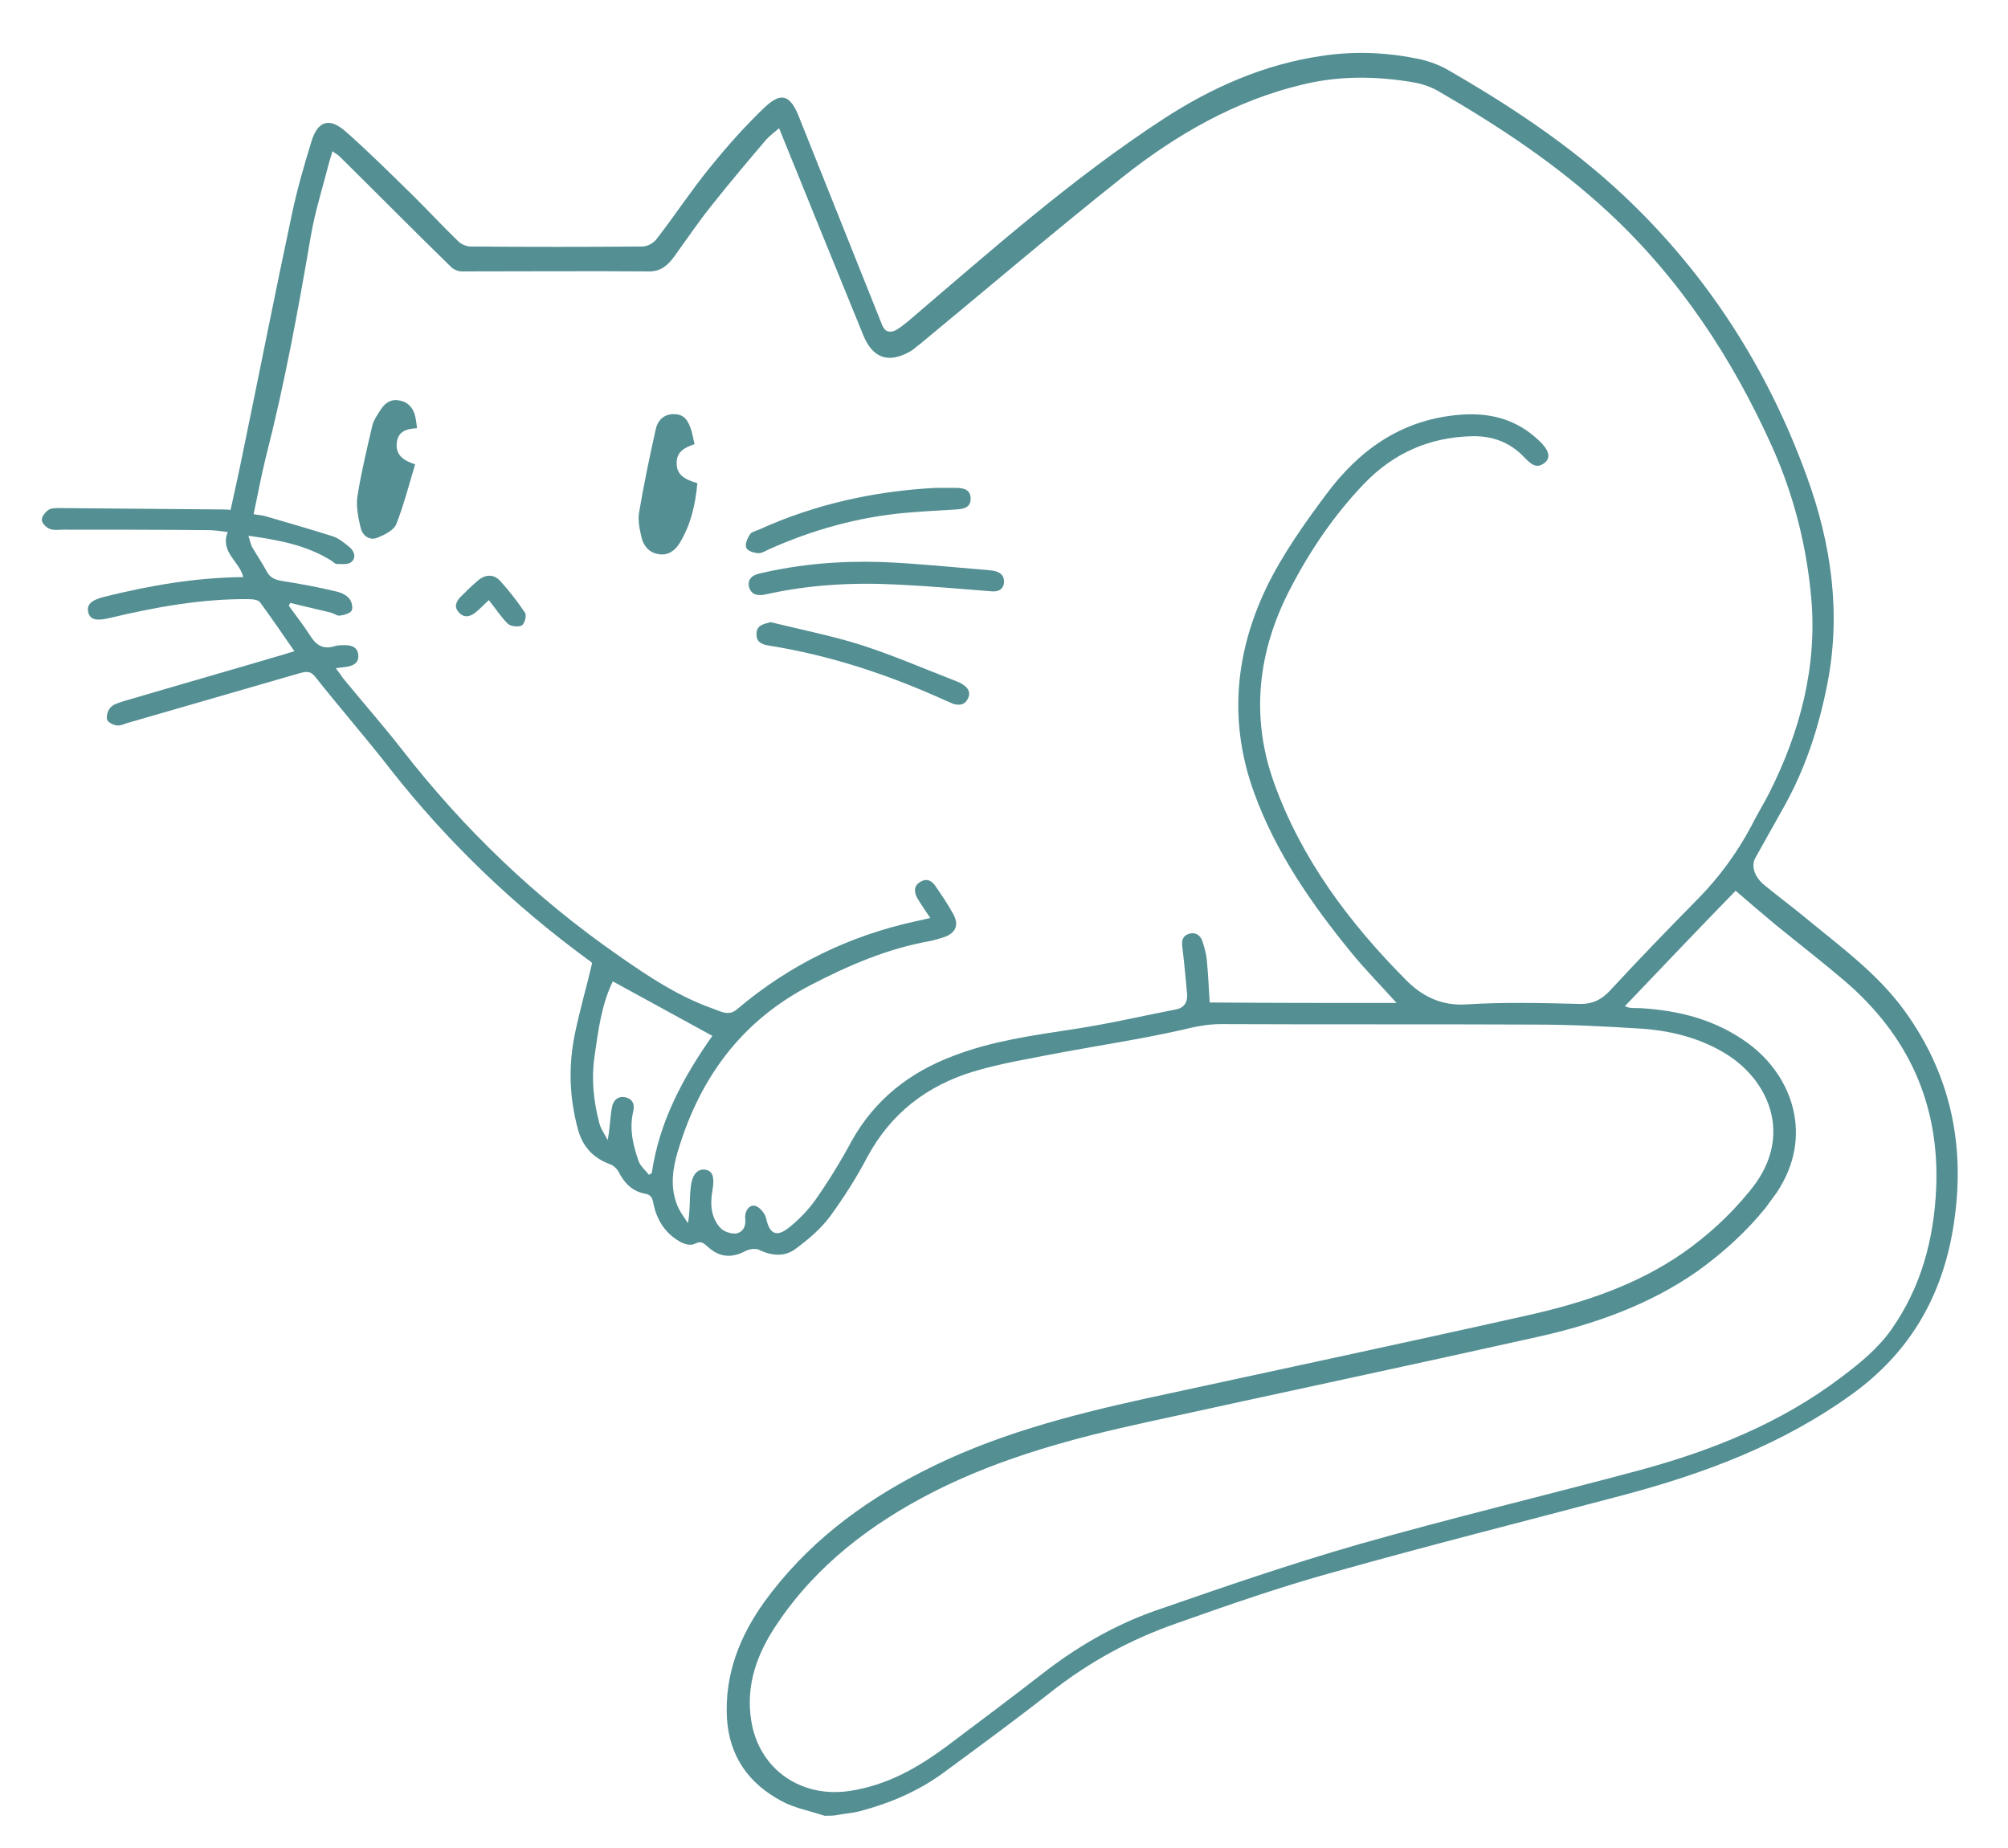
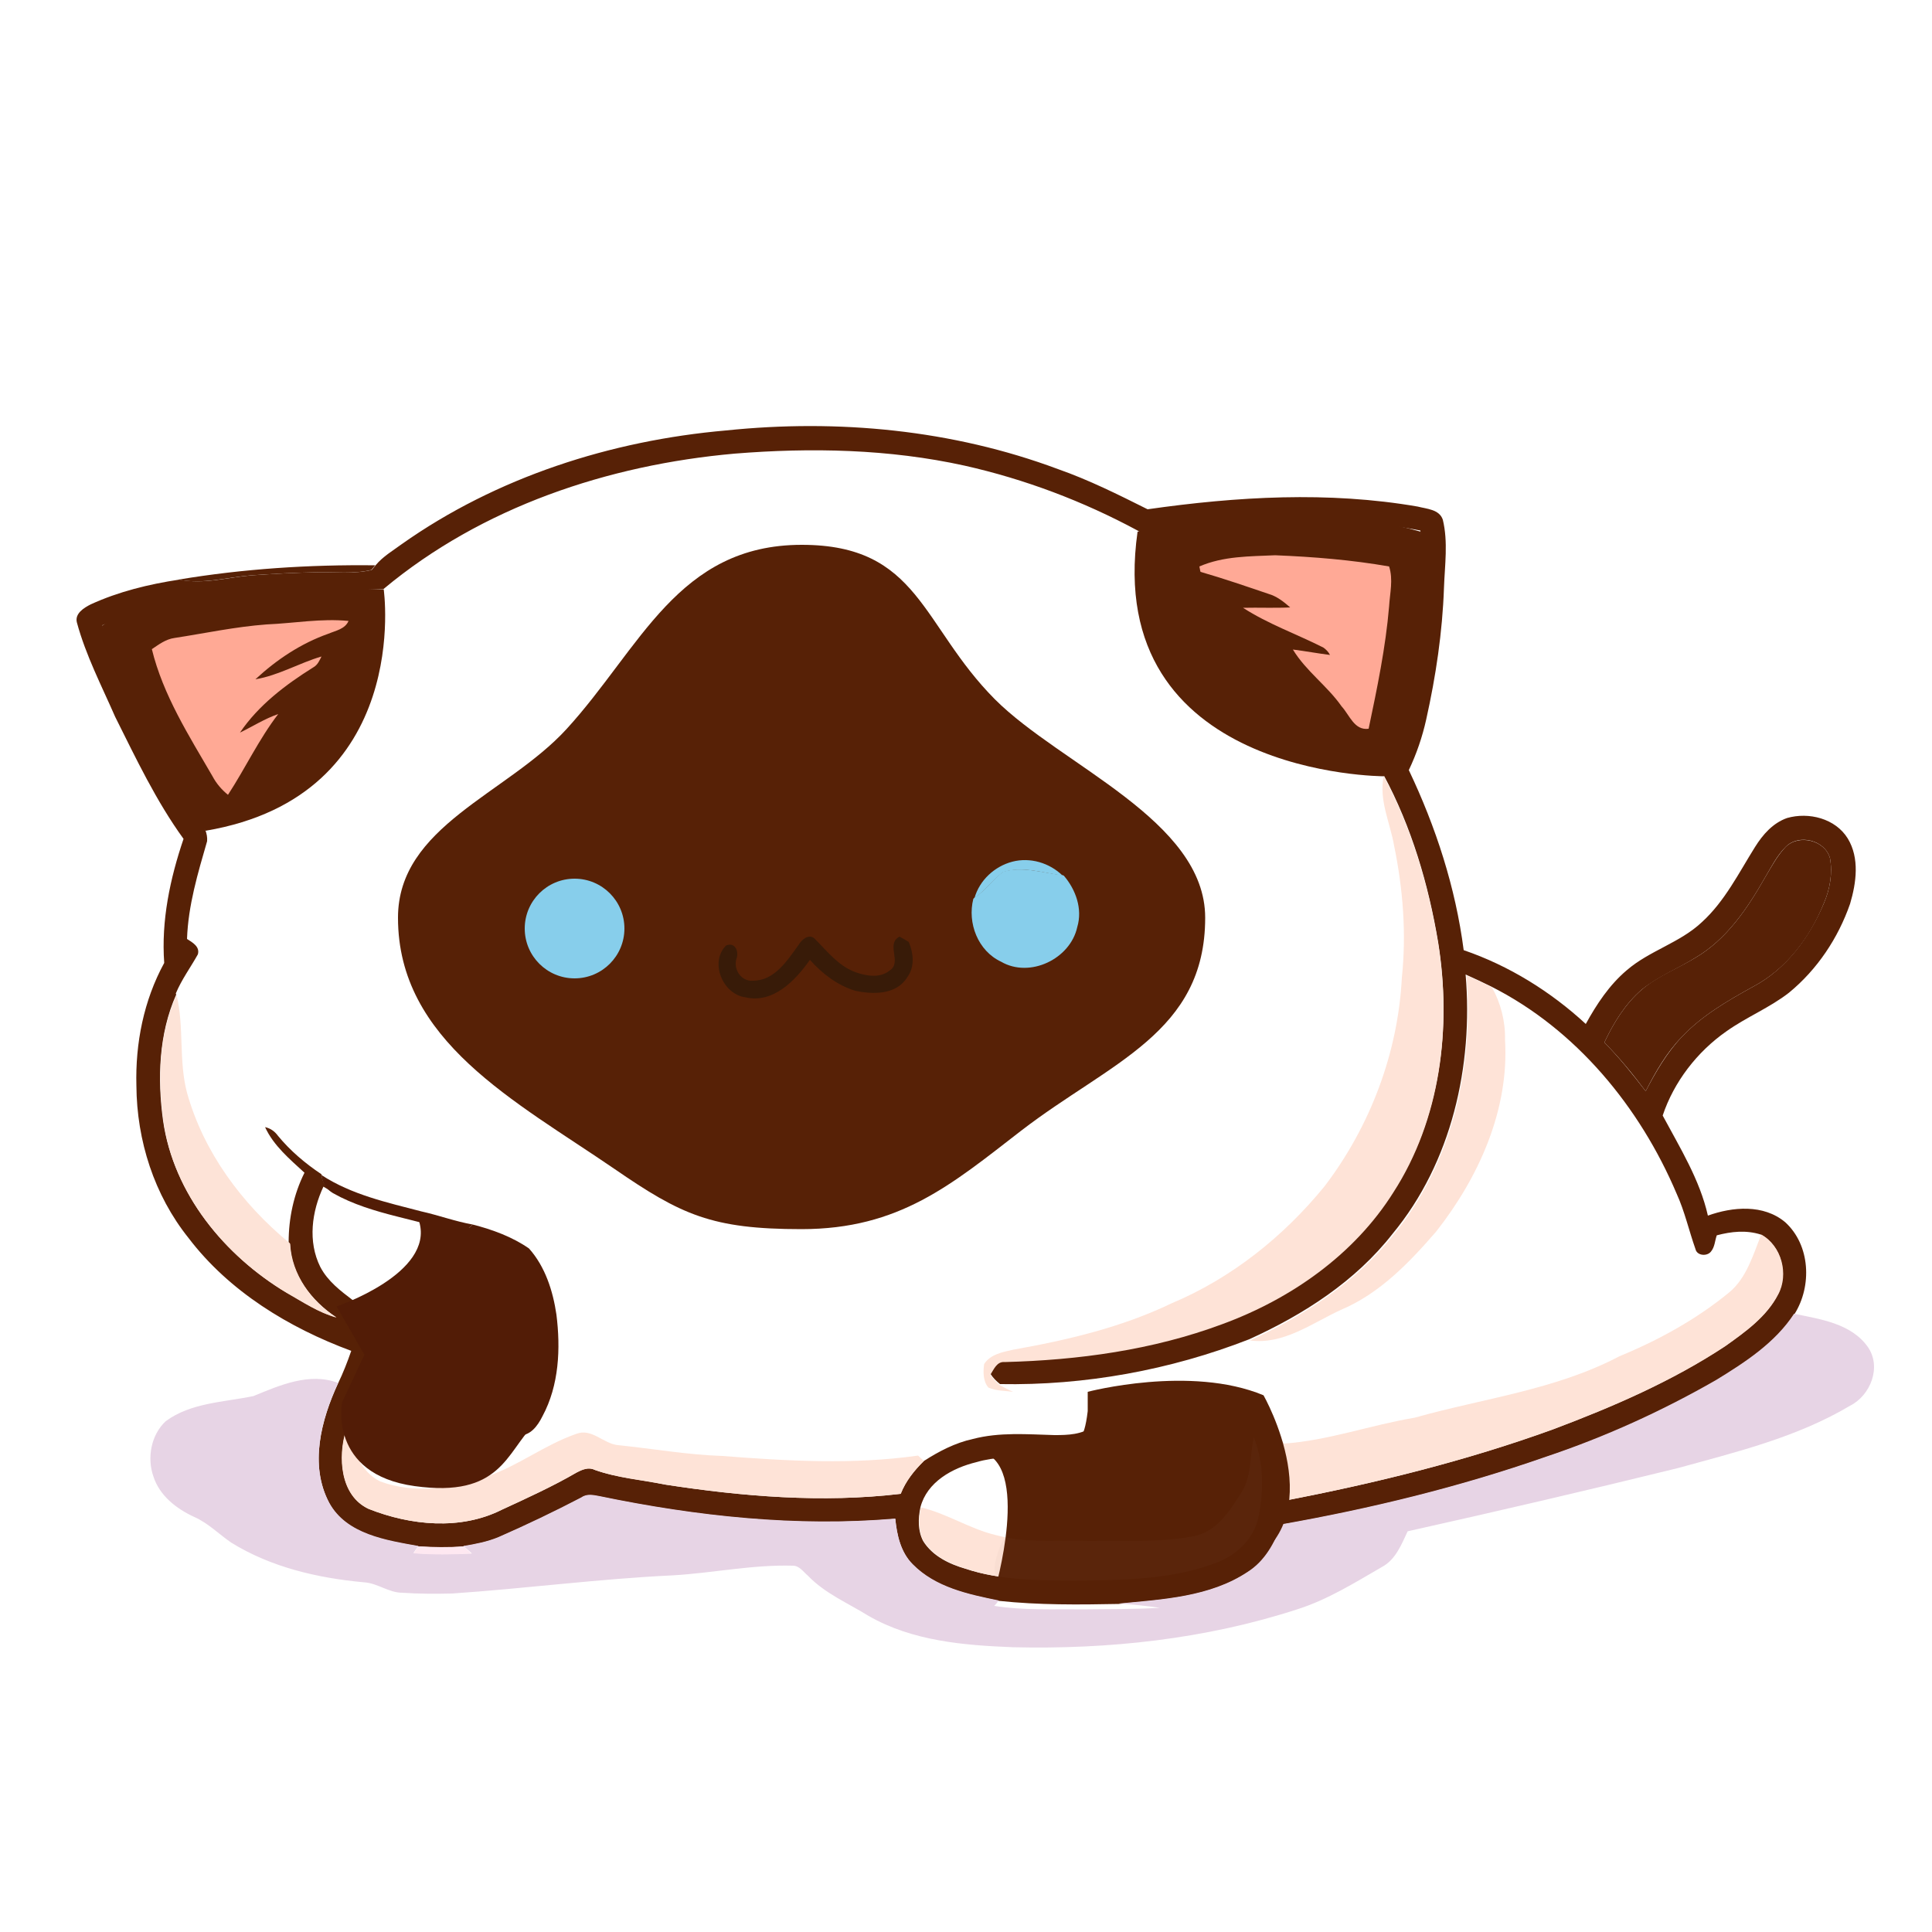
- <svg xmlns="http://www.w3.org/2000/svg" version="1.1" id="Layer_1" x="0px" y="0px" viewBox="0 0 427.6 393.4" style="enable-background:new 0 0 427.6 393.4;" xml:space="preserve">
+ <svg xmlns="http://www.w3.org/2000/svg" version="1.1" id="Layer_1" x="0px" y="0px" viewBox="0 0 500 500" style="enable-background:new 0 0 500 500;" xml:space="preserve">
  <style type="text/css">
- 	.st0{fill:#538F93;}
+ 	.st0{fill:#572106;}
+ 	.st1{fill:#FFA996;}
+ 	.st2{fill:#87CEEB;}
+ 	.st3{fill:#521C06;}
+ 	.st4{fill:#FFA995;}
+ 	.st5{fill:#FEE3D7;}
+ 	.st6{fill:#381B08;}
+ 	.st7{fill:#FDE3D7;}
+ 	.st8{fill:#E7D4E5;}
+ 	.st9{fill:#FEE8F1;}
+ 	.st10{opacity:5.000000e-02;fill:#9A7969;}
</style>
+   <path class="st0" d="M53.2,215c0,0-21.8-27.6-26.7-53.1c0,0,13.5-11.2,72.8-9.4C99.3,152.4,107,205.9,53.2,215z" />
+   <path class="st0" d="M294.4,137.6c0,0,37.3-10.2,73.3,0c0,0,5.4,43.2-9.5,63.3C358.1,200.9,285.4,200.9,294.4,137.6z" />
  <g>
-     <path class="st0" d="M175.6,386.7c-3-1-6.3-1.6-9.1-3.1c-7-3.7-11.2-9.5-11.7-17.7c-0.5-9.3,2.7-17.4,8-24.8   c8.8-12.1,20.3-20.9,33.6-27.7c15-7.7,31-11.9,47.3-15.5c27.2-5.9,54.5-11.7,81.7-17.8c11.6-2.6,22.9-6.3,32.9-13.2   c5.3-3.7,10-8,14.1-13c0.3-0.3,0.5-0.7,0.8-1c8.5-10.9,3.7-22.5-5.4-28.3c-5.4-3.4-11.5-5-17.8-5.5c-7.8-0.5-15.5-0.9-23.3-0.9   c-22.3-0.1-44.6,0-66.8-0.1c-2.9,0-5.6,0.6-8.5,1.3c-8.5,1.9-17.1,3.2-25.7,4.8c-6.1,1.2-12.4,2.2-18.4,4   c-9.9,3-17.6,8.9-22.6,18.2c-2.3,4.4-5,8.6-7.9,12.6c-2,2.7-4.6,4.9-7.3,6.9c-2.3,1.8-5.1,1.6-7.8,0.3c-0.8-0.4-2.1-0.2-2.9,0.2   c-3,1.6-5.6,1.4-8.1-0.9c-0.9-0.8-1.4-1.3-2.8-0.6c-0.7,0.4-2,0.1-2.8-0.3c-3.4-1.8-5.3-4.8-6-8.5c-0.2-1.1-0.6-1.7-1.8-1.9   c-2.7-0.5-4.4-2.3-5.6-4.7c-0.4-0.7-1.2-1.4-1.9-1.6c-3.5-1.3-5.7-3.7-6.7-7.3c-1.9-6.9-2.1-13.8-0.6-20.8c1-4.8,2.4-9.6,3.6-14.7   c-0.1-0.1-0.5-0.5-1-0.8c-15.8-11.6-29.8-25-41.9-40.4c-5.2-6.7-10.8-13.1-16.1-19.8c-1.1-1.4-2.2-1-3.4-0.7   c-12.1,3.5-24.2,7-36.3,10.5c-0.8,0.2-1.7,0.7-2.5,0.6c-0.8-0.1-2-0.7-2.1-1.3c-0.2-0.8,0.2-2,0.8-2.6c0.6-0.6,1.6-0.9,2.5-1.2   c11.5-3.4,23.1-6.7,34.6-10.1c0.6-0.2,1.2-0.4,2-0.6c-2.5-3.6-4.8-7-7.3-10.4c-0.4-0.6-1.7-0.7-2.5-0.7c-10-0.1-19.8,1.7-29.5,4   c-2.9,0.7-4.2,0.4-4.6-1.2c-0.4-1.6,0.6-2.6,3.4-3.3c9.7-2.4,19.4-4.1,29.6-4.2c-0.8-3.4-5-5.3-3.3-9.6c-1.6-0.2-2.9-0.4-4.3-0.4   c-10.2-0.1-20.5-0.1-30.7-0.1c-1,0-2.1,0.2-3-0.2c-0.7-0.3-1.6-1.2-1.6-1.9c0-0.7,0.7-1.6,1.4-2.1c0.6-0.4,1.5-0.4,2.3-0.4   c11.6,0.1,23.2,0.2,34.8,0.3c0.5,0,1,0,1.7,0.1c0.9-4.1,1.8-8.1,2.6-12.1c3.5-16.9,6.8-33.7,10.4-50.6c1.1-5.3,2.6-10.5,4.2-15.7   c1.3-4.4,3.8-5.3,7.3-2.2c5.1,4.5,9.9,9.3,14.7,14c3.1,3.1,6.1,6.3,9.3,9.4c0.6,0.6,1.7,1.1,2.6,1.1c12.2,0.1,24.4,0.1,36.6,0   c1.1,0,2.5-0.8,3.1-1.7c3.8-4.9,7.2-10.1,11.1-14.9c3.7-4.6,7.6-9,11.9-13.1c3.5-3.3,5.4-2.5,7.2,2c5.9,14.8,11.8,29.5,17.7,44.3   c0.6,1.6,1.6,1.8,2.8,1.3c1-0.5,1.9-1.3,2.8-2c17.6-15,34.9-30.4,54.4-43.1c10.3-6.7,21.4-11.6,33.7-13.4c6.6-1,13.2-0.8,19.8,0.5   c2.3,0.4,4.7,1.2,6.7,2.3c13.4,7.7,26.3,16.2,37.6,26.8c17.9,16.8,30.9,37.1,39.2,60.1c5.2,14.3,7.3,29.1,4.3,44.2   c-1.8,9.1-4.6,17.8-9.2,26c-2,3.6-4.1,7.3-6.1,10.9c-0.9,1.6-0.3,3.9,1.8,5.7c2.9,2.4,5.9,4.6,8.8,7c7.5,6.2,15.4,11.9,21.2,19.9   c10.4,14.4,13.2,30.3,10.1,47.5c-2.6,14.1-9.4,25.5-21.3,34.1c-14.8,10.7-31.4,16.9-48.7,21.5c-20.7,5.5-41.4,10.7-62,16.5   c-11.2,3.1-22.1,6.9-33.1,10.8c-9.8,3.4-18.8,8.3-27,14.8c-7.4,5.8-14.9,11.3-22.5,16.9c-5.4,4-11.5,6.6-17.9,8.3   c-1.5,0.4-3.1,0.5-4.7,0.8C177.6,386.7,176.6,386.7,175.6,386.7z M297.4,213.6c-3.3-3.7-6.7-7.1-9.7-10.8   c-8.4-10.3-15.9-21.1-20.5-33.6c-5.6-15.1-4.3-29.9,2.5-44.1c3.4-7,8-13.5,12.7-19.8c6.9-9.3,15.7-15.7,27.7-16.9   c6.8-0.7,12.7,0.7,17.7,5.5c2,1.9,2.5,3.5,1.2,4.6c-1.9,1.6-3.2,0.1-4.4-1.1c-3-3.2-6.8-4.6-11.1-4.5c-9.1,0.2-16.8,3.6-23.1,10.2   c-6.3,6.6-11.4,14.1-15.6,22.2c-6.9,13.2-8.6,27.2-3.5,41.4c5.8,16.2,16,29.8,28,41.9c3.4,3.5,7.6,5.7,13.1,5.3   c7.9-0.5,15.9-0.3,23.8-0.1c2.9,0.1,4.9-0.9,6.8-3c6.1-6.6,12.4-13.1,18.7-19.5c4.5-4.6,8.2-9.7,11.2-15.3c1.2-2.4,2.6-4.7,3.8-7   c6.6-13.1,10.3-26.9,9-41.7c-1-11.1-3.7-21.8-8.3-32.1c-8.5-18.9-19.7-35.9-34.9-50c-11-10.2-23.4-18.4-36.4-25.9   c-1.6-0.9-3.5-1.5-5.3-1.8c-7.8-1.3-15.6-1.4-23.4,0.5c-14.3,3.4-26.8,10.6-38.2,19.6c-14.6,11.6-28.8,23.7-43.2,35.6   c-0.7,0.5-1.3,1.1-2.1,1.6c-4.7,2.7-8.1,1.5-10.1-3.5c-3.2-7.9-6.5-15.9-9.7-23.8c-2.7-6.7-5.4-13.3-8.2-20.2   c-0.9,0.8-2,1.6-2.8,2.5c-3.9,4.6-7.8,9.2-11.6,14c-2.8,3.5-5.3,7.2-7.9,10.8c-1.3,1.8-2.8,3.2-5.3,3.2c-13.3-0.1-26.7,0-40,0   c-0.7,0-1.7-0.4-2.2-0.9C88,49,80.2,41.1,72.3,33.3c-0.4-0.4-0.9-0.6-1.5-1.1c-0.3,1.1-0.6,1.9-0.8,2.7C68.7,40,67.1,45,66.2,50.2   c-2.7,15.8-5.6,31.6-9.6,47.2c-1,4-1.7,8-2.6,12.1c1,0.2,1.7,0.2,2.4,0.4c4.8,1.4,9.7,2.8,14.4,4.3c1.3,0.4,2.5,1.4,3.6,2.3   s1.5,2.3,0.4,3.2c-0.7,0.6-2,0.4-3.1,0.4c-0.4,0-0.8-0.5-1.3-0.8c-5.2-3.2-11-4.3-17.5-5.2c0.4,1.2,0.5,2,0.9,2.6   c1,1.7,2.1,3.3,3,5c0.7,1.3,1.6,1.7,3.1,2c3.8,0.6,7.7,1.3,11.4,2.2c1.1,0.2,2.3,0.7,3,1.5c0.6,0.6,0.9,2,0.6,2.6s-1.6,1-2.5,1.1   c-0.6,0.1-1.2-0.4-1.8-0.6c-2.9-0.7-5.9-1.4-8.8-2.1c-0.1,0.2-0.2,0.4-0.3,0.6c1.5,2.1,3.1,4.1,4.5,6.3c1.3,2.1,2.8,3.1,5.3,2.3   c0.7-0.2,1.4-0.2,2.1-0.2c1.5,0,2.8,0.4,2.9,2.2c0.1,1.6-1.1,2.2-2.5,2.4c-0.7,0.1-1.3,0.2-2.3,0.3c0.7,0.9,1.1,1.5,1.6,2.2   c4.1,5,8.4,9.9,12.4,15c13.2,17,28.5,31.7,46.2,44c6.3,4.4,12.7,8.7,20.1,11.3c1.7,0.6,3.4,1.7,5.2,0.1c11.1-9.4,23.8-15.6,38-18.7   c0.9-0.2,1.9-0.4,3.1-0.7c-1.1-1.7-2-2.9-2.8-4.3c-0.7-1.3-0.7-2.6,0.7-3.4c1.3-0.8,2.4-0.3,3.2,0.9c1.3,1.9,2.6,3.8,3.7,5.8   c1.4,2.4,0.7,4.2-1.9,5.1c-1,0.3-1.9,0.6-2.9,0.8c-9,1.6-17.2,5.1-25.3,9.3c-14.8,7.6-23.7,19.7-28.4,35.3   c-1.1,3.6-1.7,7.4-0.4,11.1c0.5,1.6,1.6,3,2.5,4.4c0.5-2.8,0.3-5.3,0.6-7.7c0.3-2.8,1.5-3.9,3.1-3.7c1.6,0.3,2,1.6,1.5,4.5   s-0.3,5.7,1.7,7.9c0.7,0.8,2.3,1.3,3.3,1.2c1.3-0.2,2.2-1.3,2-3.1c-0.2-1.9,1.1-3.3,2.4-2.7c1,0.5,1.9,1.7,2.1,2.8   c0.7,3,2.1,3.8,4.6,1.9c2.2-1.7,4.2-3.8,5.8-6c2.8-4,5.4-8.2,7.7-12.5c5-9,12.5-14.8,21.9-18.3c8.1-3.1,16.7-4.3,25.3-5.6   c7.3-1.1,14.6-2.8,21.8-4.2c1.8-0.3,2.6-1.5,2.5-3.2c-0.3-3.3-0.6-6.6-1-9.9c-0.2-1.4-0.1-2.5,1.3-3c1.5-0.5,2.6,0.3,3,1.7   c0.4,1.3,0.8,2.6,0.9,4c0.3,3,0.4,6,0.6,8.9C271,213.6,284.2,213.6,297.4,213.6z M346,214.3c0.6,0.2,0.7,0.2,0.9,0.3   c0.8,0.1,1.6,0.1,2.4,0.1c8.4,0.5,16.2,2.5,23.1,7.6c9.3,6.9,13.9,19.7,6,31.6c-0.8,1.1-1.6,2.2-2.4,3.3   c-4.2,5.2-9.1,9.6-14.5,13.5c-10.3,7.2-21.9,11.3-34,14c-27.8,6.2-55.6,12.1-83.4,18.2c-15.6,3.4-30.9,7.5-45.3,14.8   c-13.3,6.8-24.9,15.6-33.3,28.1c-4.2,6.2-6.8,13-5.5,20.8c1.7,10.3,10.7,16.4,21,14.8c7.9-1.2,14.4-4.9,20.6-9.5   c6.8-5.1,13.6-10.2,20.3-15.4c7.3-5.7,15.2-10.3,23.9-13.4c14.4-5,28.9-10,43.5-14.2c19.7-5.6,39.7-10.4,59.5-15.7   c15.6-4.2,30.4-10.1,43.3-19.9c4-3,7.8-6.1,10.7-10.2c6.3-9,9-19.1,9.5-29.9c0.8-18-5.9-32.7-19.6-44.4c-4.7-4-9.6-7.8-14.4-11.7   c-2.9-2.4-5.8-4.9-8.7-7.4C362,197.5,354.1,205.8,346,214.3z M138.2,250.2c0.2-0.1,0.4-0.3,0.6-0.4c1.6-11,6.7-20.4,12.9-29.2   c-7.1-3.9-14.1-7.7-21.2-11.6c-2.4,4.9-3.1,10.4-3.9,16c-0.7,4.8-0.2,9.5,1,14.1c0.3,1.3,1.2,2.5,1.8,3.7c0.5-2.5,0.5-4.7,0.9-6.9   c0.2-1.4,1.2-2.6,2.9-2.2c1.7,0.4,2,1.7,1.6,3.2c-0.8,3.6,0,7,1.2,10.4C136.4,248.4,137.4,249.2,138.2,250.2z" />
-     <path class="st0" d="M147.9,94.6c-2.2,0.7-3.9,1.7-3.8,4.1c0,2.1,1.2,3.3,4.4,4.2c-0.4,4.5-1.4,8.9-3.8,12.8   c-1,1.6-2.5,2.7-4.5,2.3c-2-0.3-3.2-1.8-3.6-3.6c-0.4-1.7-0.8-3.6-0.5-5.3c1-5.9,2.2-11.7,3.5-17.5c0.4-2,1.7-3.5,4.1-3.4   c2.4,0.1,3,1.9,3.6,3.7C147.5,92.8,147.7,93.7,147.9,94.6z" />
-     <path class="st0" d="M88.8,91.2c-2.3,0.1-4,0.7-4.3,3c-0.3,2.6,1.2,3.8,3.9,4.7c-1.3,4.3-2.4,8.6-4,12.7c-0.5,1.3-2.5,2.3-4,2.9   c-1.7,0.7-3.2-0.4-3.6-2.1c-0.5-2.1-1-4.5-0.7-6.6c0.8-5.1,2-10.1,3.2-15.2c0.3-1.2,1.1-2.3,1.8-3.4c0.9-1.4,2.2-2.3,4-1.9   c1.8,0.3,2.9,1.6,3.3,3.3C88.6,89.4,88.7,90.2,88.8,91.2z" />
-     <path class="st0" d="M210.8,125.9c-6.5-0.5-13.1-1.1-19.6-1.4c-9.5-0.5-18.9,0-28.2,2.1c-1.5,0.3-3,0.2-3.5-1.6   c-0.4-1.8,0.9-2.6,2.4-2.9c8.6-2,17.2-2.7,26-2.4c7.5,0.3,14.9,1.1,22.4,1.7c0.3,0,0.6,0.1,0.9,0.1c1.5,0.2,2.7,0.8,2.6,2.6   C213.6,125.8,212.2,126.1,210.8,125.9z" />
-     <path class="st0" d="M199.2,103.9c1.4,0,2.9,0,4.3,0c1.6,0,3.2,0.3,3.2,2.3c0,1.9-1.5,2.2-3.1,2.3c-3.5,0.2-7,0.4-10.6,0.7   c-10.2,0.9-19.9,3.6-29.3,7.8c-0.8,0.4-1.6,0.9-2.4,0.8c-0.9-0.1-2.2-0.5-2.4-1.2c-0.3-0.8,0.3-2,0.8-2.8c0.3-0.5,1.2-0.7,1.9-1   C173.5,107.4,186.1,104.6,199.2,103.9z" />
-     <path class="st0" d="M164.1,132.5c6.5,1.6,13.1,2.9,19.4,4.9c6.8,2.2,13.5,5.1,20.2,7.7c0.4,0.2,0.8,0.3,1.2,0.6   c1.2,0.7,1.9,1.7,1.2,3.1c-0.6,1.3-1.8,1.5-3.1,1.1c-0.5-0.2-0.9-0.4-1.4-0.6c-12.1-5.5-24.6-9.7-37.8-11.8   c-1.4-0.2-2.8-0.7-2.7-2.5C161.1,133.2,162.5,132.9,164.1,132.5z" />
-     <path class="st0" d="M104.1,127.8c-1.1,1-1.9,1.9-2.8,2.6c-1.1,0.9-2.4,1.3-3.5,0.1c-1.2-1.2-0.7-2.4,0.3-3.4   c1.2-1.2,2.3-2.3,3.6-3.4c1.6-1.4,3.4-1.5,4.8,0c1.9,2.1,3.7,4.4,5.3,6.8c0.4,0.6-0.1,2.4-0.7,2.7c-0.8,0.4-2.4,0.2-3-0.4   C106.7,131.4,105.6,129.7,104.1,127.8z" />
+     <g>
+       <path class="st0" d="M187.9,111.4c28.9-3,58.6-0.2,85.9,10c8,2.8,15.6,6.6,23.2,10.4c23.1-3.3,46.8-4.7,69.9-0.7    c2.3,0.6,5.6,0.7,6.5,3.4c1.4,5.8,0.5,11.8,0.3,17.6c-0.4,11.5-2.1,22.9-4.6,34.1c-1,4.5-2.5,8.9-4.5,13.1    c7,14.7,12.1,30.4,14.2,46.6c11.7,4,22.5,10.7,31.6,19.1c2.8-5.1,6.1-10.1,10.6-13.9c5.9-5.1,13.8-7.1,19.5-12.5    c5.9-5.4,9.5-12.7,13.7-19.4c2-3.2,4.6-6.2,8.3-7.5c5.6-1.6,12.5,0.1,15.7,5.3c3.1,5.1,2.2,11.5,0.6,16.9c-3.1,8.9-8.5,17-15.8,23    c-5,3.9-11,6.3-16.2,10c-7.6,5.3-13.6,13.1-16.5,21.8c4.5,8.4,9.6,16.6,11.7,25.9c6.4-2.3,14.4-3,20,1.7c6.5,5.9,7,16.5,2.4,23.8    c-4.9,7.5-12.6,12.5-20.1,17.1c-14,8.1-28.9,14.8-44.2,19.9c-22.3,7.8-45.2,13.4-68.5,17.5c-1.6,4.8-4.2,9.5-8.7,12.3    c-9.8,6.5-22,7.1-33.4,8.2c-10.3,0.2-20.7,0.3-31-0.8c-7.9-1.6-16.5-3.4-22.3-9.4c-3.1-3.1-4.1-7.6-4.5-11.8    c-25.6,2.2-51.4-0.6-76.5-5.8c-1.6-0.3-3.3-0.7-4.7,0.3c-7,3.7-14.2,7.1-21.5,10.3c-2.9,1.2-6,1.8-9.1,2.3    c-3.8,0.4-7.7,0.3-11.6,0c-8.4-1.5-18.7-3-23.1-11.2c-5.2-9.8-2.1-21.5,2.3-31c1.3-2.7,2.4-5.5,3.4-8.4    c-16.2-6-31.6-15.4-42.1-29.2c-8.9-11.1-13.4-25.2-13.5-39.4c-0.3-11,1.9-22.1,7.2-31.8c-0.8-10.9,1.5-21.8,5-32.1    c-7.1-9.8-12.3-20.8-17.7-31.6c-3.5-8-7.6-15.9-9.9-24.4c-0.6-2.3,1.8-3.8,3.6-4.7c7.2-3.3,15-5.2,22.9-6.4    c6.3,1.3,12.5-0.6,18.7-1.1c5.7-0.4,11.4-0.7,17-0.8c4.7-0.1,9.5,0.5,14.1-0.6l1-1.2c1.9-2.3,4.5-3.8,6.8-5.5    C128.5,123.5,158.1,114,187.9,111.4z M190.1,117.4c-32.7,2.9-65.4,13.8-90.8,35c-7.5,0.3-14.9-0.1-22.4,0.5    c-17,1.3-34.4,2.4-50.4,8.9c6,15.8,13.5,31.1,22,45.7c1.7,3.4,5.4,6.2,5.1,10.2c-2.4,8.3-4.9,16.6-5.2,25.3c1.4,0.9,3.4,2,2.8,4    c-1.9,3.4-4.2,6.5-5.7,10.1l0.1,0.3c-4.5,10.1-4.9,21.7-3.4,32.6c2.7,18.9,15.9,34.9,31.9,44.5c4.2,2.3,8.2,5.1,12.9,6.4    c-6.5-4.3-11.7-11.1-12-19.1l-0.3-0.3c0-6.2,1.3-12.4,4.1-18c-3.8-3.5-8-7-10.2-11.8c1.4,0.3,2.5,1.1,3.3,2.2    c3.2,3.9,7.1,7.2,11.3,10c0.1,2,1.3,3.7,3,4.7c-0.6-0.4-1.9-1.1-2.5-1.5c-3,6.4-4.1,14.2-0.8,20.8c3.9,7.4,13,9.8,16.8,17.3    c0,0.9-0.1,1.8-0.2,2.8c-0.9,0.5-1.8,1-2.7,1.5c-1.2,7.2-5.8,13.4-7.2,20.6c-2.1,6.9-1.6,16.9,5.8,20.4    c10.9,4.3,23.8,5.6,34.5,0.2c6.5-3,13.1-6,19.3-9.6c1.4-0.8,3.1-1.5,4.7-0.7c5.9,2.1,12.1,2.5,18.2,3.8c20.1,3.1,40.7,4.8,61,2.4    c1.3-3.3,3.5-6.1,6-8.5c3.9-2.5,8.1-4.7,12.7-5.7c6.9-1.8,14-1.2,21.1-1c3.5,0,7.1-0.1,10-2.3c-0.5-2.2-1.7-5.3,1-6.5    c3.1-0.9,4.7,2.7,4.7,5.2c0.7,4.3-3,7.8-6.8,8.6c-9.6,2.2-19.6-0.8-29.1,2c-6.2,1.5-12.8,5.1-14.5,11.7c-0.6,2.9-0.7,6,0.7,8.7    c2.4,3.9,6.8,6,11,7.2c9,3,18.6,2.9,28,3.1c12.3-0.3,24.9-0.2,36.6-4.6c5.1-2,9.7-6,11-11.5c1.5-6.9,1.5-14.4-1.1-21    c0-1.4,0-2.9,0-4.3c1.2-0.4,2.4-1.4,3.7-1c2,0.9,2,3.5,3,5.2c0.6,5.5,1.8,11,1.2,16.5c23.6-4.5,47-10.3,69.6-18.5    c15.4-5.8,30.7-12.4,44.5-21.5c5.2-3.7,10.7-7.6,13.7-13.4c2.8-5.3,0.9-12.6-4.4-15.5c-3.8-1.2-7.6-0.8-11.4,0.2    c-0.5,1.4-0.5,3-1.5,4.2c-1,1.3-3.6,1.1-4-0.6c-1.7-4.8-2.8-9.8-4.9-14.4c-9.5-22.4-26-42.5-48-53.6c-2.2-1.1-4.4-2.1-6.6-3.1    c2,23.6-3.6,48.6-18.9,67.1c-9.6,12.3-23,20.9-37.1,27.3c-20.5,8-42.6,12-64.5,11.6c-1-0.8-1.8-1.6-2.5-2.7    c0.9-1.4,1.6-3.5,3.7-3.3c19.1-0.5,38.3-3.1,56.3-9.8c17.7-6.6,34.1-18,44.3-34.1c12.2-18.9,15.1-42.5,11.6-64.4    c-2.5-15-6.9-29.9-14.1-43.3c0.8-5.8,4-10.9,5-16.7c3.2-15.3,5-31,4.5-46.6c-10.1-2-20.4-2.5-30.7-2.4c-11.4-0.1-22.8,0.5-34,2.2    c-2.8,0.3-5.9,2-8.5,0.2c-14.1-7.6-29.2-13.3-44.8-16.8C230.1,116.2,209.9,115.8,190.1,117.4z M462.1,219.2    c-2.2,2.2-3.6,5-5.2,7.7c-4.6,8.1-10,16.2-18.2,21c-4.5,2.8-9.6,4.8-13.8,8.2c-4.3,3.7-7.3,8.6-9.7,13.7    c3.9,3.9,7.3,8.2,10.7,12.6c2.6-5,5.5-10,9.4-14.1c5.2-5.5,11.8-9.3,18.3-12.9c8.6-4.5,14.7-12.8,18.4-21.6    c1.6-3.7,2.3-7.8,1.6-11.7C472.3,217.4,465.5,215.7,462.1,219.2z" />
+     </g>
  </g>
+   <g>
+     <path class="st1" d="M310.4,146.6c6.2-2.7,13-2.6,19.6-2.9c9.9,0.4,19.8,1.2,29.5,2.9c1.1,3.4,0.2,6.9,0,10.3   c-0.9,10.7-3.1,21.2-5.3,31.7c-3.7,0.5-4.9-3.5-7-5.8c-3.7-5.3-9.2-9.1-12.6-14.7c3.2,0.4,6.4,1,9.6,1.4c-0.4-0.8-1-1.4-1.7-1.9   c-6.9-3.5-14.3-6.1-20.8-10.3c4.1-0.1,8.1,0.1,12.2-0.1c-1.7-1.5-3.5-2.9-5.6-3.5c-5.9-2-11.7-4-17.6-5.7   C310.6,147.8,310.5,147,310.4,146.6z" />
+   </g>
+   <path class="st0" d="M46.2,150c16.8-2.8,33.8-3.9,50.9-3.7l-1,1.2c-4.6,1.1-9.4,0.5-14.1,0.6c-5.7,0.1-11.4,0.4-17,0.8  C58.7,149.4,52.5,151.3,46.2,150z" />
+   <path class="st2" d="M159.6,251.7c1.9-2,2.2-5.6,5.3-6.4c-1,4.5-4.2,9-8.8,10.2c-0.5-0.2-1.5-0.4-2.1-0.6  C155.9,253.9,157.9,253,159.6,251.7z" />
+   <path class="st3" d="M83.2,304.1c7.8,5.1,17,7.1,25.8,9.4c4.5,1,8.8,2.6,13.3,3.4c-1,0.9-1.9,1.8-2.9,2.7  c-10.8-4.2-22.9-5-33.2-10.8C84.5,307.8,83.3,306.1,83.2,304.1z" />
+   <g>
+     <path class="st4" d="M69,161.6c7.1-0.3,14.1-1.6,21.2-0.9c-0.9,2.1-3.3,2.5-5.2,3.3c-7.1,2.5-13.4,6.7-18.9,11.8   c6-1,11.3-4.2,17.1-5.9c-0.5,1-1,2.2-2.1,2.8c-7.2,4.5-14.2,9.8-19,16.9c3.3-1.6,6.4-3.6,9.9-4.8c-5,6.5-8.5,14-13,20.9   c-1.6-1.3-3-2.9-4-4.8c-6.1-10.5-12.8-21-15.7-32.9c1.8-1.2,3.6-2.6,5.9-2.9C53,163.9,60.9,162.2,69,161.6z" />
+   </g>
+   <path class="st5" d="M358.1,200.9c7.2,13.4,11.6,28.3,14.1,43.3c3.5,21.9,0.6,45.5-11.6,64.4c-10.2,16.2-26.6,27.6-44.3,34.1  c-18,6.7-37.2,9.3-56.3,9.8c-2-0.2-2.8,1.9-3.7,3.3c0.7,1,1.5,1.9,2.5,2.7c1.1,0.6,2.2,1.2,3.4,1.7c-2.1-0.3-4.4-0.2-6.4-1.1  c-1.4-1.6-1.4-4.1-1.1-6.1c1.6-2.5,4.8-3.1,7.5-3.7c14.1-2.5,28.1-5.8,41-12c15.5-6.5,29-17.3,39.6-30.3c11.8-15.5,19-34.5,20-54  c1.2-11.4,0.3-22.9-2-34.1C359.8,213,356.8,207.1,358.1,200.9z" />
+   <path class="st0" d="M462.1,219.2c3.4-3.4,10.2-1.8,11.5,2.9c0.7,3.9,0,8-1.6,11.7c-3.6,8.9-9.8,17.1-18.4,21.6  c-6.5,3.6-13.1,7.4-18.3,12.9c-4,4.1-6.8,9-9.4,14.1c-3.3-4.4-6.8-8.7-10.7-12.6c2.4-5.1,5.4-10,9.7-13.7c4.1-3.5,9.2-5.4,13.8-8.2  c8.2-4.8,13.6-12.9,18.2-21C458.5,224.2,460,221.4,462.1,219.2z" />
+   <path class="st5" d="M379.5,252.4c2.2,1,4.4,2,6.6,3.1c2.3,4.1,3.5,8.8,3.4,13.6c1.1,18.1-6.8,35.6-17.8,49.6  c-7,8.1-14.7,16.1-24.7,20.3c-7.4,3.4-14.9,9.1-23.5,7.9c14-6.4,27.5-15.1,37.1-27.3C375.9,301,381.5,276,379.5,252.4z" />
+   <path class="st5" d="M455.8,319.5c5.3,2.9,7.2,10.3,4.4,15.5c-3,5.8-8.5,9.7-13.7,13.4c-13.8,9.1-29.1,15.7-44.5,21.5  c-22.6,8.2-46,13.9-69.6,18.5c0.6-5.6-0.6-11-1.2-16.5c0.3,0.4,0.8,1.3,1.1,1.7c11.5-0.8,22.4-4.8,33.8-6.7c17.7-5,36.5-7.2,53-15.9  c10.2-4.2,20-9.6,28.5-16.6C452,330.7,453.7,324.8,455.8,319.5z" />
+   <path class="st5" d="M89.5,370.2c1.9,4.9,3.8,10.7,8.9,13.2c9,3.3,18.9,1.8,27.7-1.3c8.1-2.8,14.9-8.2,23-11c4-1.6,7,2.5,10.8,2.9  c9,0.9,17.9,2.5,27,2.8c16.8,1.3,33.9,2.3,50.7-0.1c0.4,0.4,1.1,1,1.5,1.4c-2.5,2.5-4.7,5.2-6,8.5c-20.3,2.4-40.9,0.7-61-2.4  c-6.1-1.2-12.3-1.7-18.2-3.8c-1.6-0.8-3.3,0-4.7,0.7c-6.2,3.6-12.8,6.6-19.3,9.6c-10.7,5.4-23.7,4.1-34.5-0.2  C88,387.1,87.4,377.1,89.5,370.2z" />
+   <path class="st0" d="M311.9,237.5c0,29.8-24.6,37.4-47.6,55.1c-18.1,14-31.5,25.5-56.9,25.5c-23.2,0-31.1-3.7-48.4-15.6  c-25.7-17.6-56-33.1-56-65c0-23.7,28.2-32,43.6-48.8c19.2-21,28.8-47.7,60.9-47.7c30.4,0,30.9,20.8,50,40  C274.6,198.1,311.9,212.3,311.9,237.5z" />
+   <path class="st0" d="M125.6,233.6c0,0,9.1,57.8,82.9,52.1s76.9-61.4,76.9-61.4S207.1,189.5,125.6,233.6z" />
+   <g>
+     <path class="st2" d="M262,223c4.6-1.2,9.6,0.3,13,3.6c-5.1-0.7-10.3-2.5-15.4-0.9c-2.7,2-4.6,4.8-7.4,6.7   C253.5,227.8,257.4,224.2,262,223z" />
+   </g>
+   <g>
+     <path class="st2" d="M259.6,225.6c5.1-1.5,10.3,0.3,15.4,0.9l0.3,0.1c3.1,3.6,4.9,8.6,3.5,13.3c-1.8,8.3-12.3,13.3-19.7,9   c-6-2.8-8.8-10-7.2-16.3l0.3-0.3C255,230.5,256.9,227.6,259.6,225.6z" />
+   </g>
+   <g>
+     <path class="st6" d="M206.7,244.5c0.8-1.4,2.8-3,4.2-1.5c3.2,3.2,6.1,7,10.5,8.6c2.8,1,6.3,1.6,8.8-0.4c3.4-2.1-1.1-6.9,2.6-8.8   c0.6,0.3,1.8,1,2.4,1.4c1.2,2.9,1.6,6.4-0.4,9.1c-2.8,4.6-8.9,4.5-13.5,3.5c-4.6-1.4-8.6-4.5-11.7-8c-3.7,5.3-9.5,11.4-16.7,9.7   c-5.9-0.8-9.3-9.1-5-13.4c2.3-1,3.4,1.5,2.7,3.4c-0.9,2.8,1.3,6,4.3,5.7C200.5,253.8,203.8,248.5,206.7,244.5z" />
+   </g>
+   <g>
+     <path class="st7" d="M42.3,290.1c-1.5-10.9-1.2-22.5,3.4-32.6c2,8.3,0.5,17,2.7,25.3c4.3,15.4,14.2,28.7,26.4,38.8l0.3,0.3   c0.4,8,5.5,14.9,12,19.1c-4.7-1.3-8.7-4-12.9-6.4C58.2,325,44.9,309,42.3,290.1z" />
+   </g>
+   <g>
+     <path class="st3" d="M122.3,316.9c5.1,1.3,10.3,3.2,14.6,6.2c4.2,4.7,6.2,11,7.1,17.1c1.1,8.8,0.7,18.3-3.6,26.3   c-1.3,2.6-3.2,5.2-6.4,5c-0.5-1.1-1-2.3-1.5-3.4c7.5-10.5,8-25,2.9-36.6c-2.7-6.6-10.2-8.7-16-11.9   C120.4,318.7,121.3,317.8,122.3,316.9z" />
+   </g>
+   <g>
+     <path class="st8" d="M444.2,357.1c7.5-4.6,15.2-9.6,20.1-17.1c6.8,1.4,14.8,2.5,19.1,8.6c3.6,5.2,0.7,12.5-4.6,15.2   c-13.8,8.2-29.5,12-44.8,16.2c-23.2,5.7-46.4,11.1-69.7,16.3c-1.6,3.4-3.1,7.3-6.6,9.2c-7.1,4.1-14.1,8.5-22,11   c-23.7,7.7-48.8,10.4-73.6,9.8c-12.7-0.5-26-1.6-37.3-8.1c-5.3-3.3-11.3-5.8-15.7-10.4c-1.2-1-2.2-2.6-3.9-2.6   c-10.5-0.3-20.7,1.9-31.1,2.5c-19.1,0.9-38,3.4-57.1,4.7c-4.3,0.1-8.6,0.1-12.9-0.2c-3.5,0-6.4-2.5-9.9-2.7   c-12-1.1-24.1-3.9-34.4-10.3c-3.2-2.2-5.9-5-9.5-6.6c-4.6-2.1-9-5.5-10.6-10.5c-1.7-4.8-0.6-10.8,3.2-14.3c6.5-4.8,15-4.9,22.7-6.5   c6.8-2.8,14.5-6.2,21.9-3.4c-4.4,9.5-7.5,21.2-2.3,31c4.5,8.2,14.8,9.7,23.1,11.2c-0.3,0.4-1,1.3-1.3,1.8c5,0.4,10,0.4,15.1,0.1   c-0.5-0.5-1.6-1.4-2.2-1.9c3.1-0.5,6.2-1.1,9.1-2.3c7.3-3.2,14.4-6.6,21.5-10.3c1.4-1,3.1-0.6,4.7-0.3c25.1,5.2,50.9,8,76.5,5.8   c0.4,4.2,1.4,8.7,4.5,11.8c5.9,6,14.4,7.8,22.3,9.4c-0.3,0.4-0.9,1.1-1.2,1.4c7.5,1.2,15.2,0.8,22.8,0.9c6.7-0.1,13.4,0,20.1-0.4   c-3.6-0.5-7.2-0.9-10.7-1.1c11.4-1.1,23.6-1.7,33.4-8.2c4.4-2.8,7-7.5,8.7-12.3c23.2-4.1,46.2-9.7,68.5-17.5   C415.3,371.9,430.1,365.2,444.2,357.1z" />
+   </g>
+   <g>
+     <path class="st9" d="M107,402c0.3-0.4,1-1.3,1.3-1.8c3.9,0.2,7.7,0.3,11.6,0c0.6,0.5,1.6,1.4,2.2,1.9C117,402.3,112,402.4,107,402z   " />
+   </g>
+   <circle class="st2" cx="148.7" cy="240.3" r="12.9" />
+   <path class="st5" d="M324.5,372c2.6,6.6,2.6,14.1,1.1,21c-1.3,5.5-5.8,9.6-11,11.5c-11.6,4.4-24.3,4.4-36.6,4.6  c-9.4-0.2-19-0.1-28-3.1c-4.2-1.3-8.6-3.3-11-7.2c-1.4-2.7-1.3-5.8-0.7-8.7c6.8,1.6,12.7,5.6,19.5,7.2c7.9,2.1,16.1,1.1,24.2,1.4  c8.9-0.2,17.8,0.5,26.6-1.2c6.1-1,9.6-6.6,12.6-11.4C324,382,323.4,376.7,324.5,372z" />
+   <path class="st0" d="M327,361.1c0,0,18.4,32.3-5.3,44.2c0,0-22.4,11.5-64.3,6.5c0,0,9.8-33.4-3.9-36.2c0,0,19.7,0.6,25.2-3.6  c0,0,1.8,1.7,2.8-6.8v-5C281.5,360.2,308.1,353.2,327,361.1z" />
+   <path class="st10" d="M324.5,372c2.6,6.6,2.6,14.1,1.1,21c-1.3,5.5-5.8,9.6-11,11.5c-11.6,4.4-24.3,4.4-36.6,4.6  c-6.5-0.1-13.2-0.1-19.6-1.1c-2.8-0.4,1-10.3,1.9-10.1c7.1,1.4,14.5,0.6,21.8,0.9c8.9-0.2,17.8,0.5,26.6-1.2  c6.1-1,9.6-6.6,12.6-11.4C324,382,323.4,376.7,324.5,372z" />
+   <path class="st3" d="M87.1,338.1c0,0,25.3-8.5,21.4-21.9c0,0,10.5,0,19.9,3.6c9.4,3.7,12.4,18.3,12.4,18.3s4.4,23.6-2.7,30.7  c-7.1,7.1-8.5,18.9-30.8,15.8S88.5,363,88.5,363l5.8-12.4L87.1,338.1z" />
</svg>
